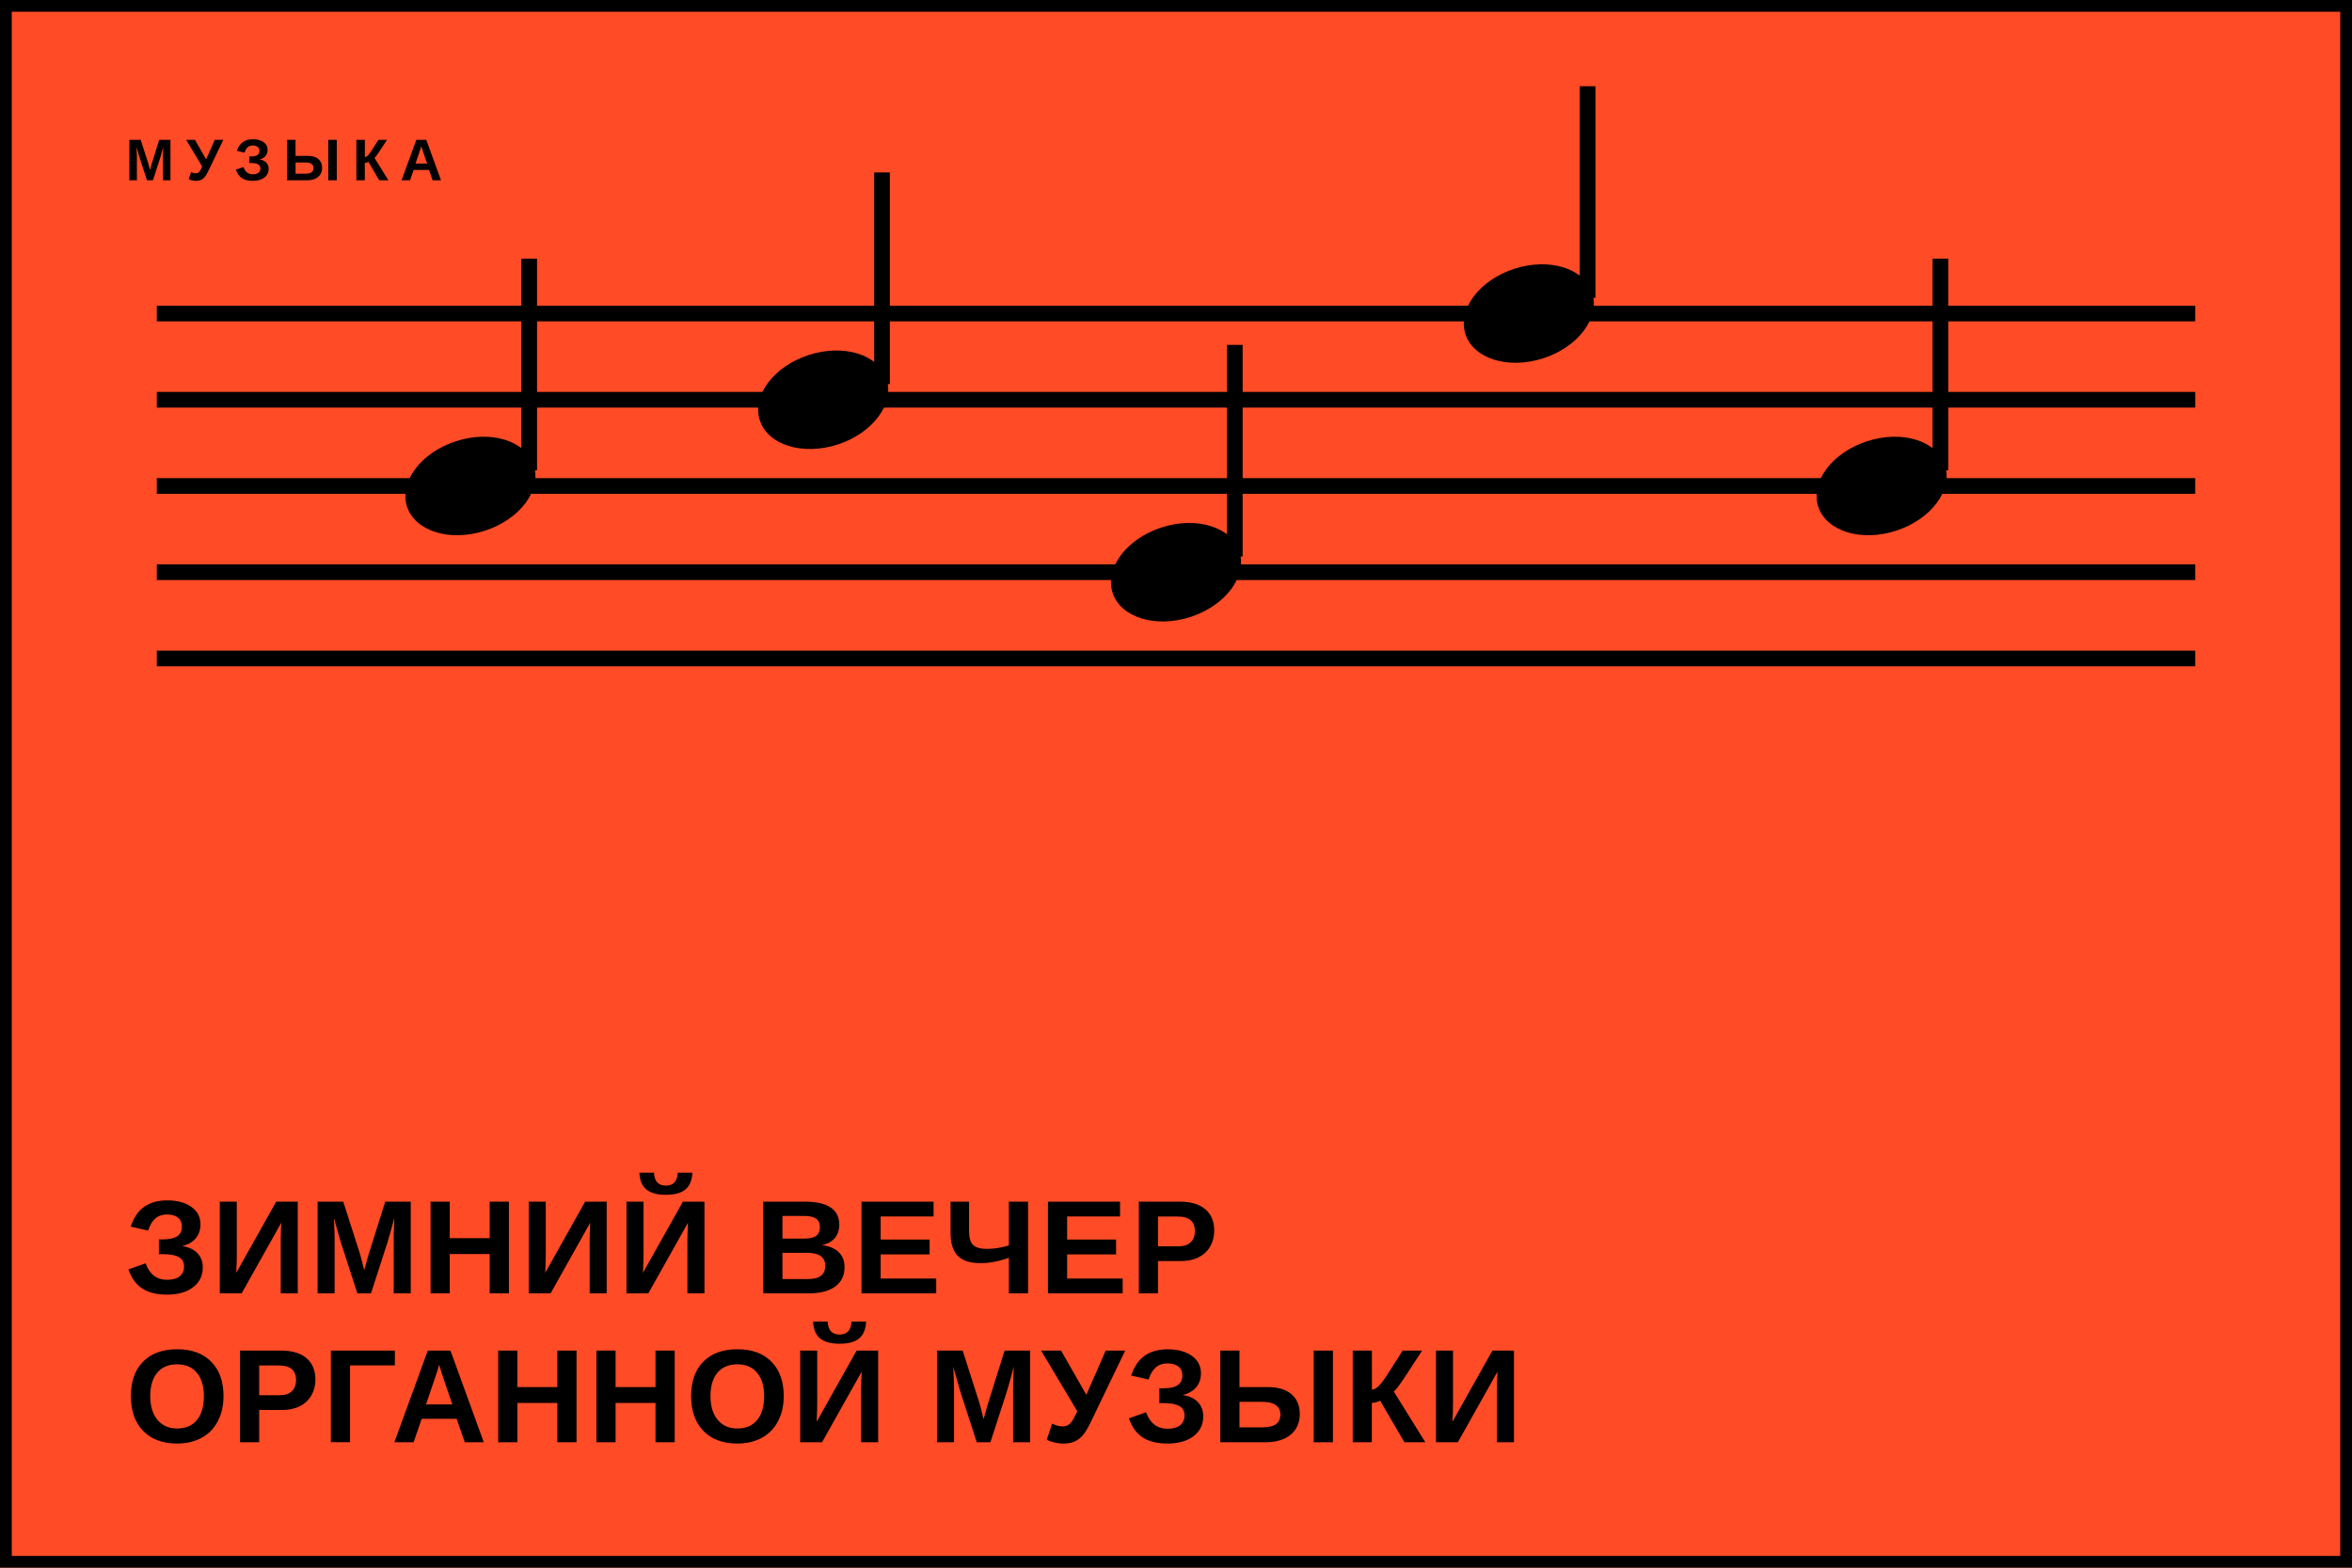
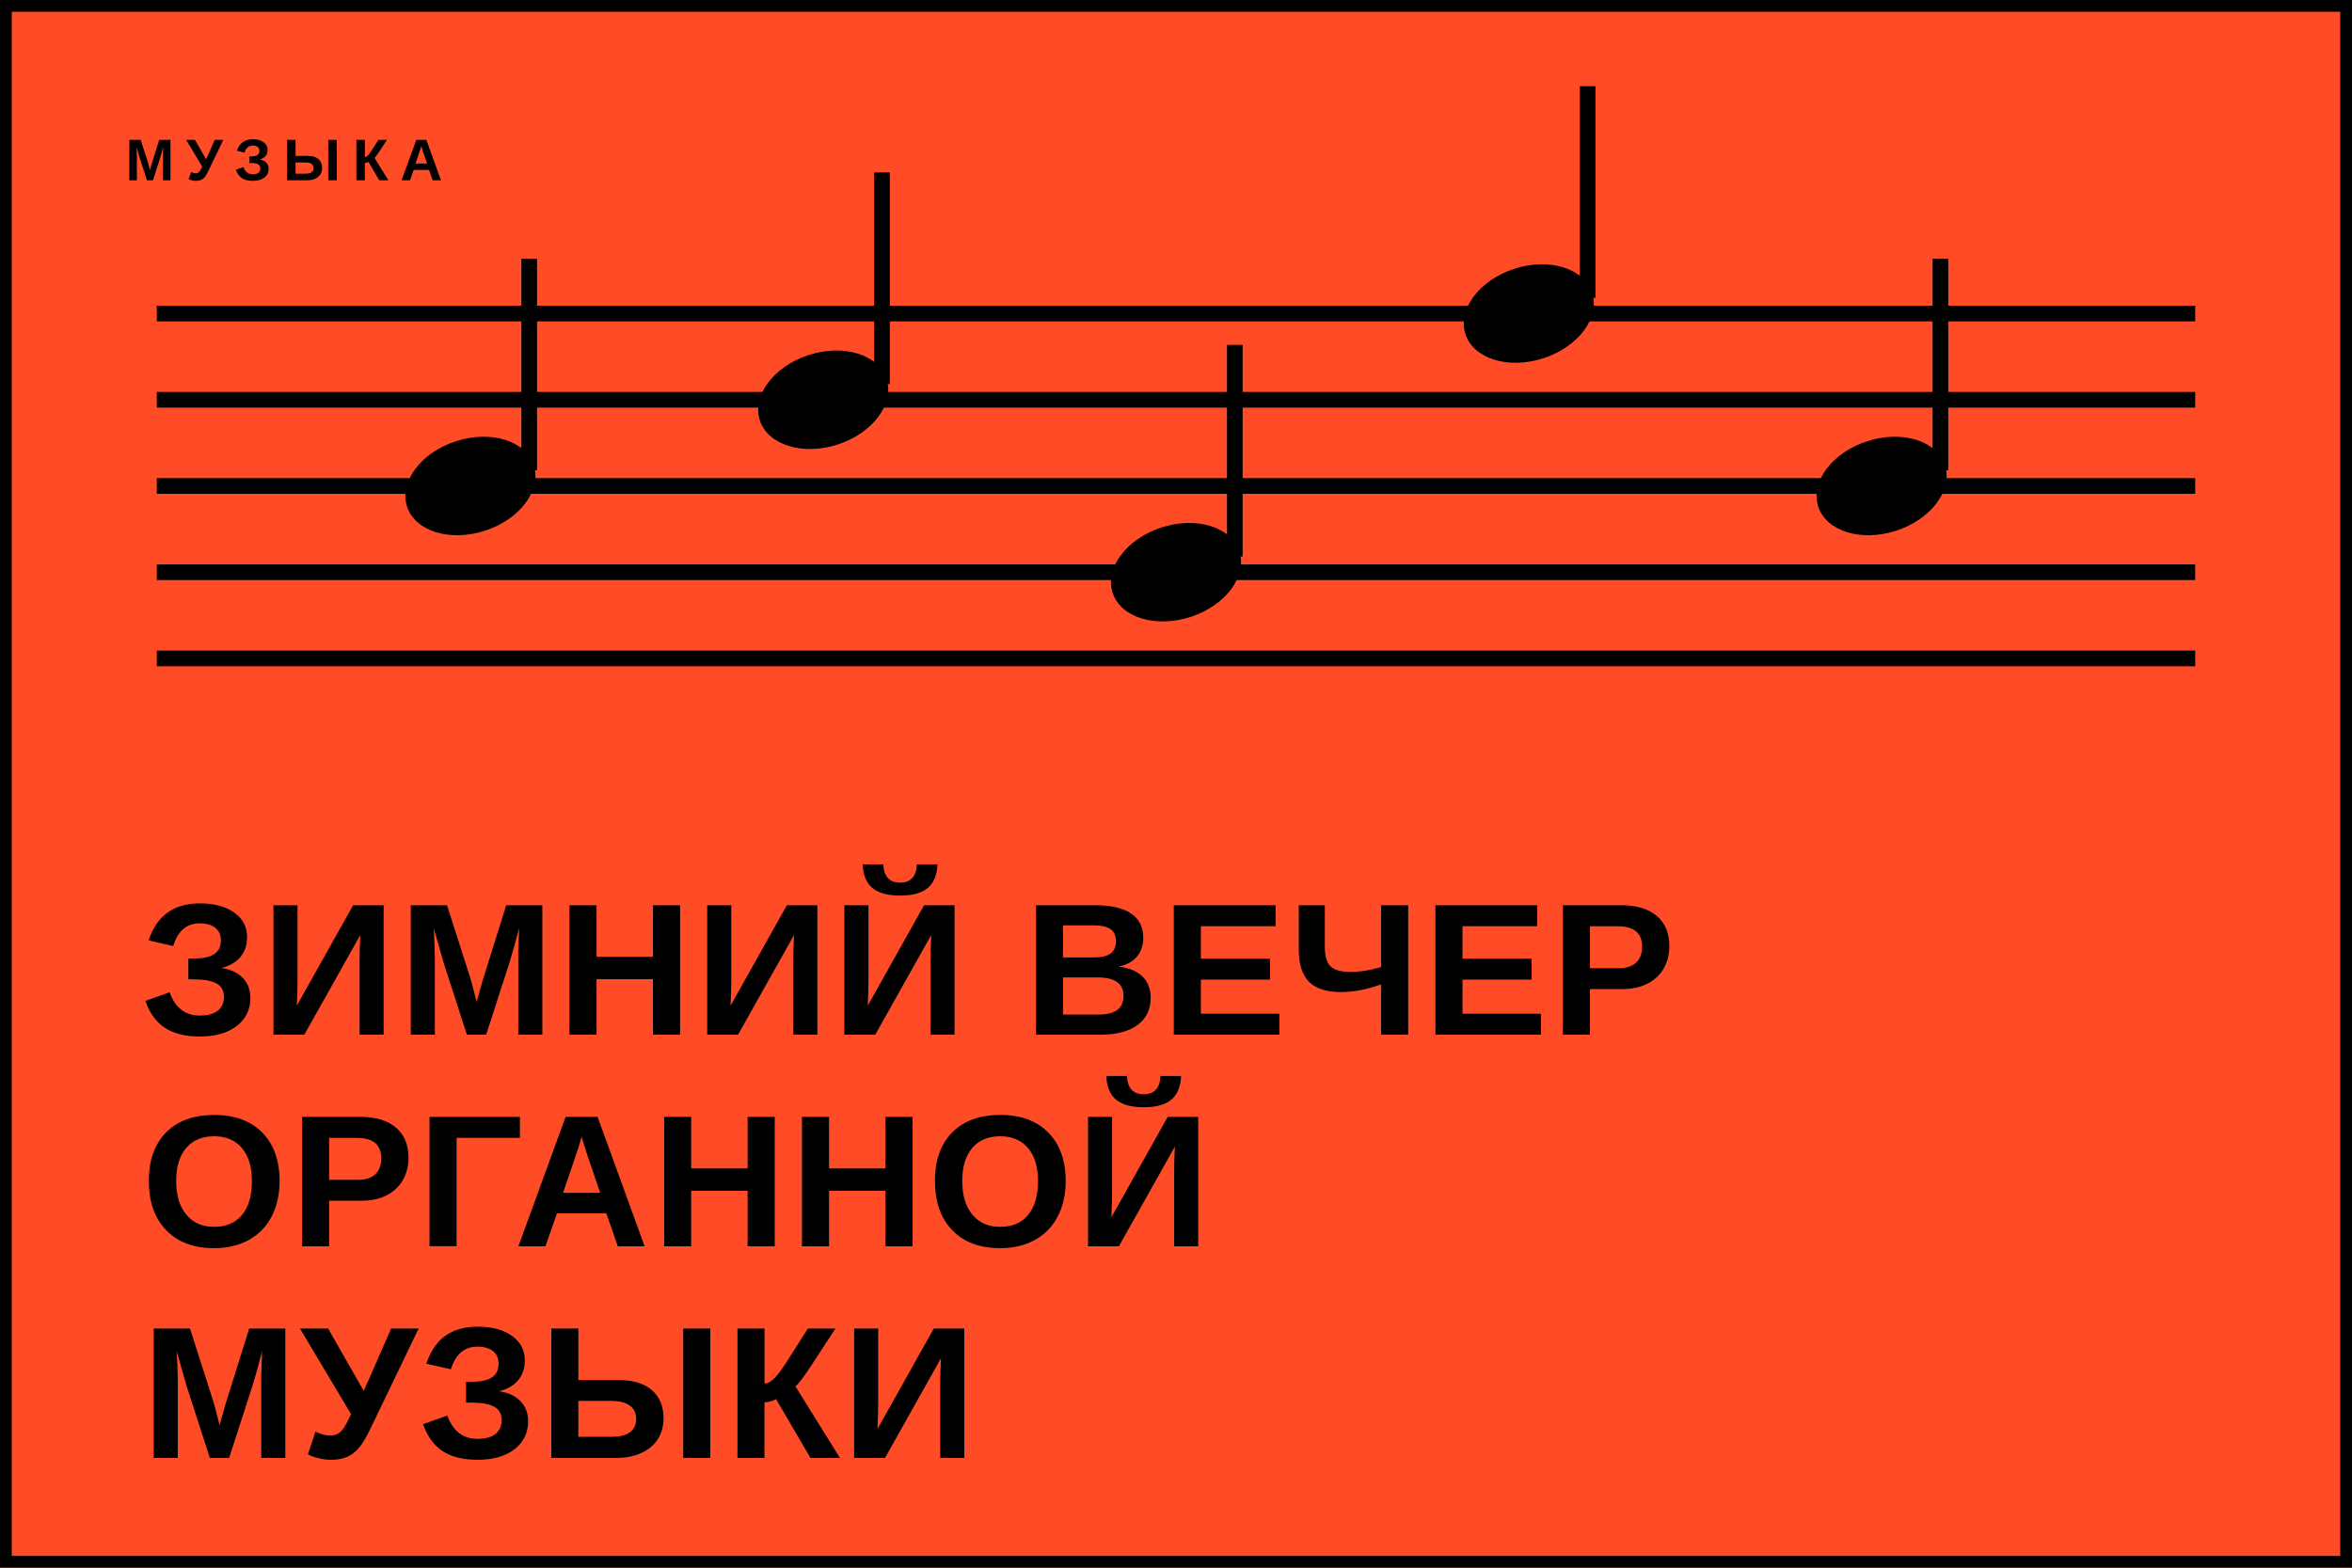
<svg xmlns="http://www.w3.org/2000/svg" viewBox="0 0 600 400" role="img" aria-label="Постер: Зимний вечер органной музыки">
  <rect width="600" height="400" fill="#FF4B26" />
  <g>
    <line x1="40" y1="80" x2="560" y2="80" stroke="#000000" stroke-width="4" />
    <line x1="40" y1="102" x2="560" y2="102" stroke="#000000" stroke-width="4" />
    <line x1="40" y1="124" x2="560" y2="124" stroke="#000000" stroke-width="4" />
    <line x1="40" y1="146" x2="560" y2="146" stroke="#000000" stroke-width="4" />
    <line x1="40" y1="168" x2="560" y2="168" stroke="#000000" stroke-width="4" />
    <ellipse cx="120" cy="124" rx="17" ry="12" fill="#000000" transform="rotate(-18 120 124)" />
    <line x1="135" y1="120" x2="135" y2="66" stroke="#000000" stroke-width="4" />
    <ellipse cx="210" cy="102" rx="17" ry="12" fill="#000000" transform="rotate(-18 210 102)" />
    <line x1="225" y1="98" x2="225" y2="44" stroke="#000000" stroke-width="4" />
    <ellipse cx="300" cy="146" rx="17" ry="12" fill="#000000" transform="rotate(-18 300 146)" />
    <line x1="315" y1="142" x2="315" y2="88" stroke="#000000" stroke-width="4" />
    <ellipse cx="390" cy="80" rx="17" ry="12" fill="#000000" transform="rotate(-18 390 80)" />
    <line x1="405" y1="76" x2="405" y2="22" stroke="#000000" stroke-width="4" />
    <ellipse cx="480" cy="124" rx="17" ry="12" fill="#000000" transform="rotate(-18 480 124)" />
    <line x1="495" y1="120" x2="495" y2="66" stroke="#000000" stroke-width="4" />
  </g>
  <rect x="1.5" y="1.5" width="597" height="397" fill="none" stroke="#000" stroke-width="3" />
  <text x="32" y="46" font-family="Impact,'Arial Narrow',Arial,sans-serif" font-size="15" font-weight="700" letter-spacing="3" fill="#000000">МУЗЫКА</text>
-   <text font-family="Impact,'Arial Narrow Bold','Arial Narrow',Arial,sans-serif" font-size="34" font-weight="800" letter-spacing=".5" fill="#000000">
-     <tspan x="32" y="330">ЗИМНИЙ ВЕЧЕР</tspan>
-     <tspan x="32" y="368">ОРГАННОЙ МУЗЫКИ</tspan>
+   <text font-family="Impact,'Arial Narrow Bold','Arial Narrow',Arial,sans-serif" font-size="48" font-weight="800" letter-spacing=".5" fill="#000000">
+     <tspan x="36" y="264">ЗИМНИЙ ВЕЧЕР</tspan>
+     <tspan x="36" y="318">ОРГАННОЙ</tspan>
+     <tspan x="36" y="372">МУЗЫКИ</tspan>
  </text>
</svg>
